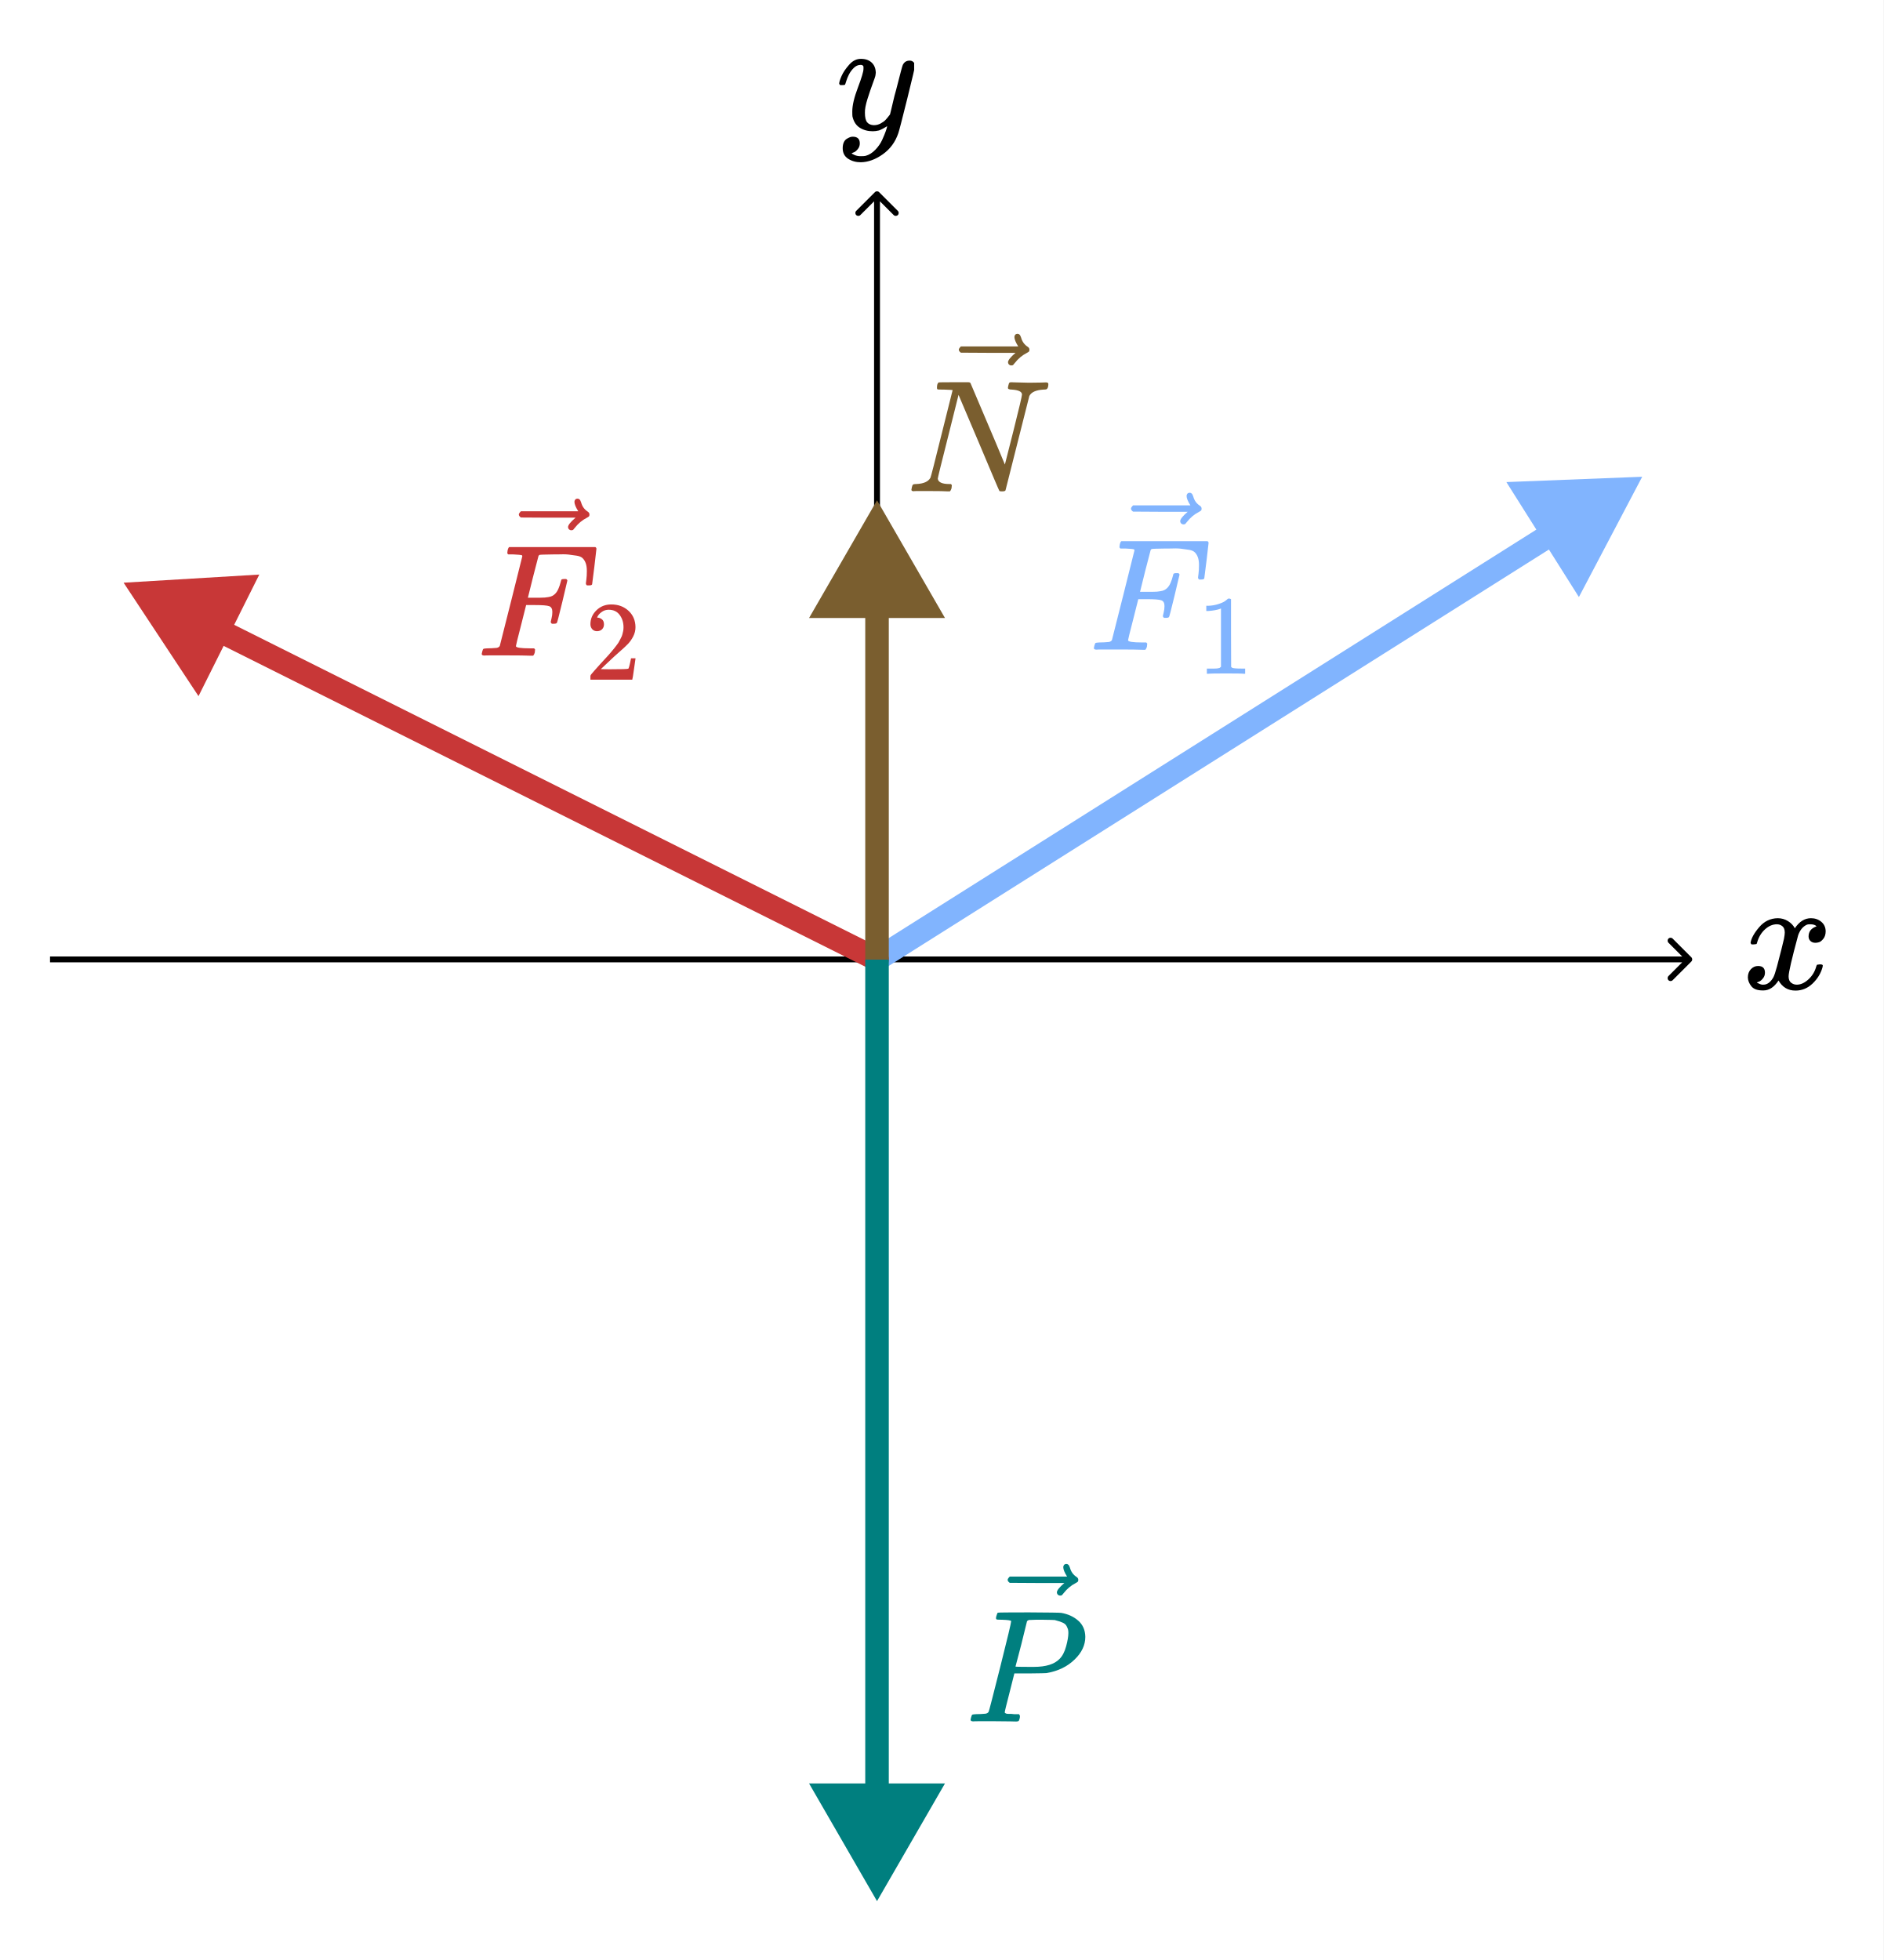
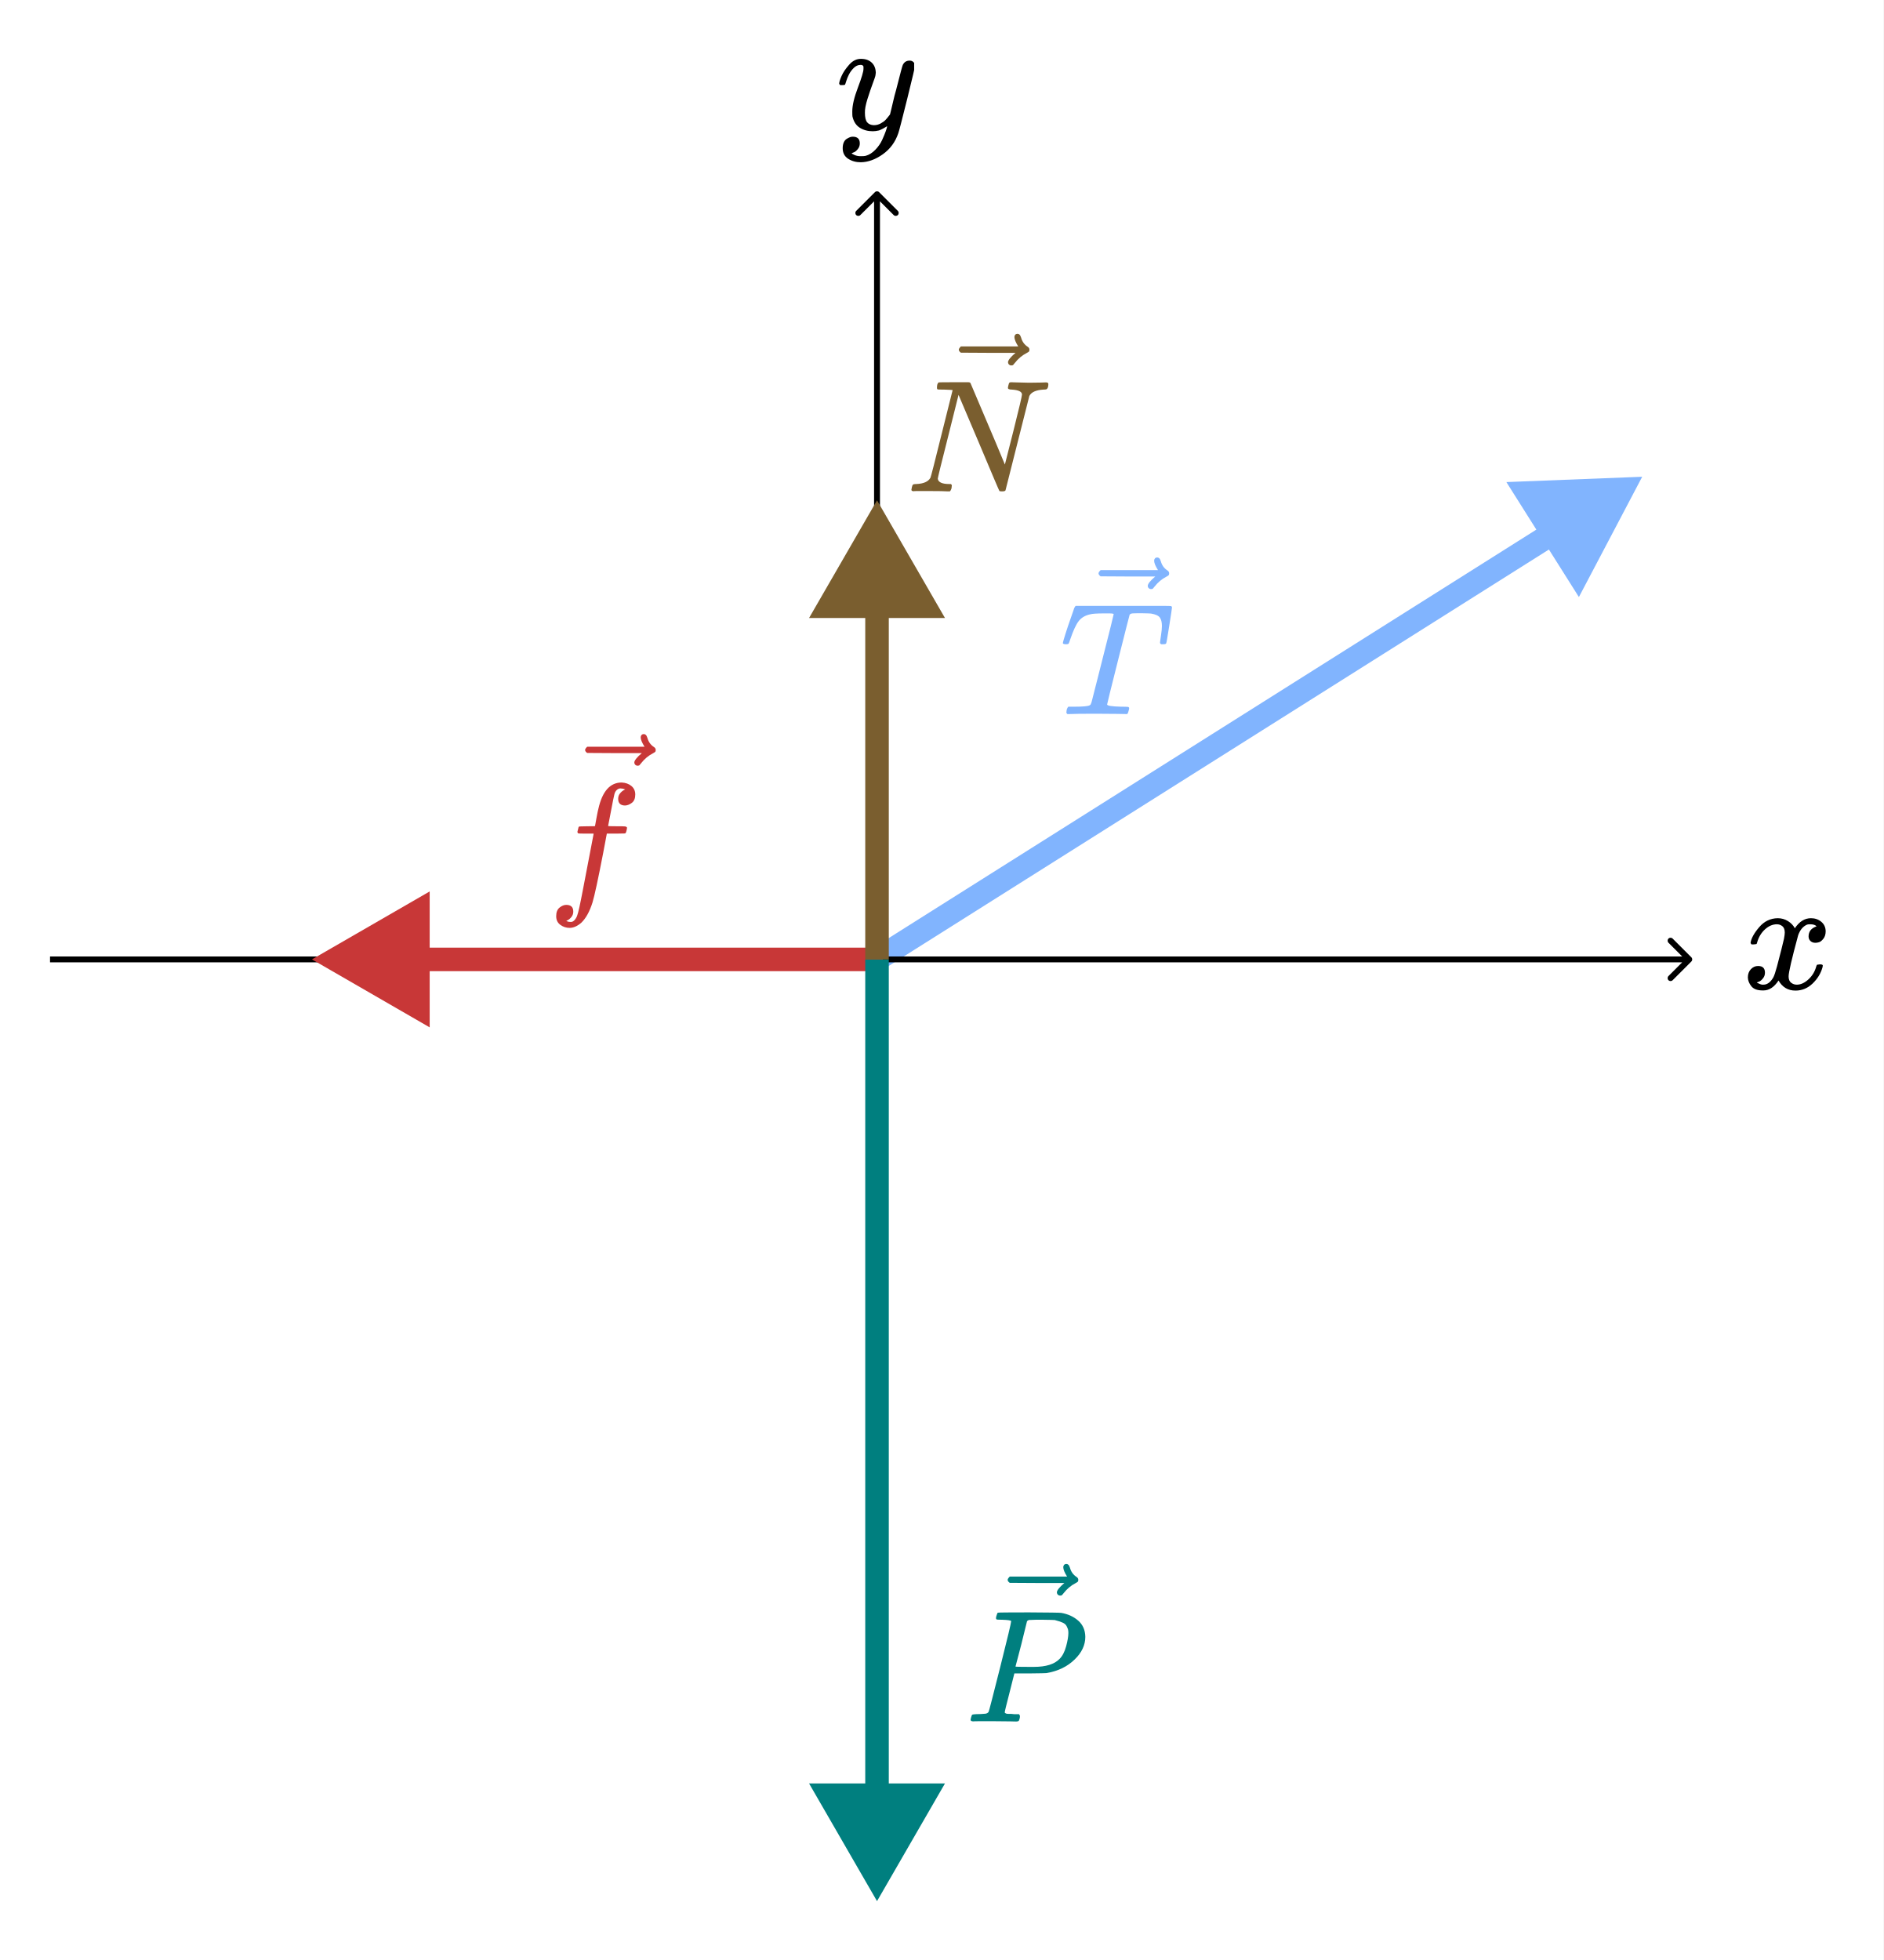
<svg xmlns="http://www.w3.org/2000/svg" width="320" height="333" viewBox="0 0 320 333" fill="none">
  <rect width="320" height="333" fill="white" />
+   <path d="M147.933 161.308C146.999 161.898 146.719 163.133 147.308 164.067C147.898 165.001 149.133 165.281 150.067 164.692L149 163L147.933 161.308ZM279 81L255.924 81.904L268.244 101.436L279 81ZM149 163L150.067 164.692L264.843 92.295L263.776 90.603L262.709 88.912L147.933 161.308L149 163Z" fill="#81B4FE" />
+   <g clip-path="url(#clip0_2230_427)">
+     <path d="M181.089 109.454C180.745 109.454 180.573 109.381 180.573 109.237C180.573 109.146 180.718 108.64 181.007 107.717C181.297 106.794 181.605 105.88 181.93 104.975L182.392 103.645C182.482 103.319 182.6 103.084 182.745 102.939H195.448H197.891C198.47 102.939 198.814 102.948 198.923 102.966C199.031 102.984 199.095 103.066 199.113 103.211C199.113 103.319 198.959 104.351 198.651 106.305C198.344 108.26 198.172 109.246 198.136 109.264C198.136 109.391 197.964 109.454 197.62 109.454C197.457 109.454 197.348 109.454 197.294 109.454C197.24 109.454 197.186 109.409 197.131 109.318L197.077 109.237C197.077 109.128 197.131 108.721 197.24 108.015C197.348 107.309 197.403 106.758 197.403 106.359C197.403 105.726 197.285 105.246 197.05 104.921C196.815 104.595 196.317 104.369 195.557 104.242C195.466 104.224 194.942 104.206 193.983 104.188C193.15 104.188 192.625 104.197 192.408 104.215C192.191 104.233 192.028 104.305 191.92 104.432C191.901 104.45 191.259 106.975 189.992 112.005C188.726 117.036 188.092 119.597 188.092 119.687C188.092 119.904 188.888 120.031 190.481 120.067C191.06 120.067 191.431 120.076 191.594 120.094C191.757 120.113 191.838 120.194 191.838 120.339C191.838 120.429 191.811 120.556 191.757 120.719C191.684 121.045 191.603 121.235 191.512 121.289L191.458 121.316C191.404 121.316 191.34 121.316 191.268 121.316C191.178 121.316 190.707 121.307 189.857 121.289C189.006 121.271 187.785 121.262 186.192 121.262C183.858 121.262 182.374 121.28 181.74 121.316H181.333C181.225 121.207 181.17 121.126 181.17 121.072C181.17 121.017 181.188 120.855 181.225 120.583C181.297 120.348 181.388 120.176 181.496 120.067H182.256H182.555C184.002 120.067 184.862 119.986 185.133 119.823C185.152 119.805 185.17 119.796 185.188 119.796C185.278 119.742 185.369 119.561 185.459 119.253C185.55 118.945 185.912 117.525 186.545 114.991C186.853 113.761 187.106 112.756 187.305 111.978C188.572 107.002 189.205 104.459 189.205 104.351C189.205 104.26 188.943 104.215 188.418 104.215H187.576C186.364 104.215 185.568 104.269 185.188 104.378C184.373 104.559 183.74 104.93 183.288 105.491C182.835 106.052 182.347 107.101 181.822 108.64C181.695 109.038 181.605 109.273 181.55 109.345C181.496 109.418 181.369 109.454 181.17 109.454H181.089Z" fill="#81B4FE" />
+     <path d="M196.081 95.257C196.081 95.113 196.126 94.986 196.217 94.877C196.307 94.769 196.443 94.715 196.624 94.715C196.75 94.715 196.859 94.76 196.949 94.85C197.04 94.923 197.13 95.094 197.221 95.366C197.402 96.035 197.773 96.551 198.334 96.913C198.533 97.04 198.632 97.203 198.632 97.402C198.632 97.565 198.605 97.673 198.551 97.728C198.497 97.782 198.37 97.863 198.171 97.972C197.393 98.37 196.714 98.94 196.135 99.682C196.099 99.718 196.054 99.772 195.999 99.845C195.945 99.917 195.9 99.971 195.864 100.008C195.827 100.044 195.782 100.062 195.728 100.062C195.674 100.062 195.61 100.071 195.538 100.089C195.411 100.089 195.294 100.044 195.185 99.953C195.076 99.863 195.013 99.727 194.995 99.546C194.995 99.202 195.42 98.668 196.271 97.945H191.629L186.987 97.918C186.752 97.755 186.635 97.583 186.635 97.402C186.635 97.275 186.752 97.094 186.987 96.859H196.732C196.298 96.171 196.081 95.637 196.081 95.257Z" fill="#81B4FE" />
+   </g>
  <path d="M9 162.5H8.5V163.5H9V163V162.5ZM287.354 163.354C287.549 163.158 287.549 162.842 287.354 162.646L284.172 159.464C283.976 159.269 283.66 159.269 283.464 159.464C283.269 159.66 283.269 159.976 283.464 160.172L286.293 163L283.464 165.828C283.269 166.024 283.269 166.34 283.464 166.536C283.66 166.731 283.976 166.731 284.172 166.536L287.354 163.354ZM9 163V163.5H287V163V162.5H9V163Z" fill="black" />
-   <g clip-path="url(#clip0_2230_427)">
+   <g clip-path="url(#clip1_2230_427)">
    <path d="M297.412 160.155C297.538 159.395 298.027 158.517 298.878 157.521C299.728 156.526 300.778 156.019 302.027 156.001C302.66 156.001 303.239 156.164 303.764 156.49C304.289 156.816 304.678 157.223 304.931 157.711C305.691 156.571 306.605 156.001 307.673 156.001C308.343 156.001 308.922 156.2 309.411 156.598C309.899 156.997 310.153 157.531 310.171 158.2C310.171 158.725 310.044 159.15 309.791 159.476C309.537 159.802 309.293 160.001 309.058 160.073C308.822 160.146 308.614 160.182 308.433 160.182C308.089 160.182 307.809 160.082 307.592 159.883C307.375 159.684 307.266 159.422 307.266 159.096C307.266 158.263 307.718 157.693 308.623 157.386C308.424 157.15 308.062 157.033 307.537 157.033C307.302 157.033 307.13 157.051 307.022 157.087C306.334 157.377 305.827 157.974 305.501 158.879C304.416 162.878 303.873 165.213 303.873 165.883C303.873 166.389 304.017 166.751 304.307 166.969C304.596 167.186 304.913 167.294 305.257 167.294C305.927 167.294 306.587 166.996 307.239 166.398C307.89 165.801 308.334 165.068 308.569 164.2C308.623 164.019 308.678 163.919 308.732 163.901C308.786 163.883 308.931 163.865 309.166 163.847H309.275C309.546 163.847 309.682 163.919 309.682 164.064C309.682 164.082 309.664 164.181 309.628 164.362C309.338 165.394 308.777 166.308 307.945 167.104C307.112 167.901 306.144 168.299 305.04 168.299C303.773 168.299 302.814 167.729 302.162 166.589C301.42 167.711 300.57 168.272 299.611 168.272H299.448C298.561 168.272 297.927 168.036 297.547 167.566C297.167 167.095 296.968 166.598 296.95 166.073C296.95 165.494 297.122 165.023 297.466 164.661C297.81 164.299 298.217 164.118 298.688 164.118C299.466 164.118 299.855 164.498 299.855 165.258C299.855 165.62 299.746 165.937 299.529 166.208C299.312 166.48 299.104 166.661 298.905 166.751C298.706 166.842 298.588 166.887 298.552 166.887L298.47 166.914C298.47 166.932 298.525 166.969 298.633 167.023C298.742 167.077 298.887 167.141 299.068 167.213C299.249 167.285 299.42 167.312 299.583 167.294C300.235 167.294 300.796 166.887 301.266 166.073C301.429 165.783 301.637 165.168 301.891 164.227C302.144 163.286 302.398 162.308 302.651 161.295C302.904 160.281 303.049 159.684 303.085 159.503C303.176 159.015 303.221 158.662 303.221 158.444C303.221 157.938 303.085 157.576 302.814 157.359C302.542 157.141 302.235 157.033 301.891 157.033C301.167 157.033 300.488 157.322 299.855 157.902C299.221 158.481 298.778 159.223 298.525 160.128C298.488 160.29 298.443 160.381 298.389 160.399C298.335 160.417 298.19 160.435 297.955 160.453H297.575C297.466 160.345 297.412 160.245 297.412 160.155Z" fill="black" />
  </g>
  <path d="M149.354 32.646C149.158 32.451 148.842 32.451 148.646 32.646L145.464 35.828C145.269 36.024 145.269 36.34 145.464 36.535C145.66 36.731 145.976 36.731 146.172 36.535L149 33.707L151.828 36.535C152.024 36.731 152.34 36.731 152.536 36.535C152.731 36.34 152.731 36.024 152.536 35.828L149.354 32.646ZM148.5 311L148.5 311.5L149.5 311.5L149.5 311L149 311L148.5 311ZM149 33L148.5 33L148.5 311L149 311L149.5 311L149.5 33L149 33Z" fill="black" />
-   <g clip-path="url(#clip1_2230_427)">
+   <g clip-path="url(#clip2_2230_427)">
    <path d="M142.572 14.209C142.572 13.955 142.707 13.521 142.979 12.905C143.251 12.29 143.685 11.647 144.282 10.977C144.88 10.308 145.549 9.982 146.292 10C147.034 10 147.631 10.208 148.084 10.624C148.536 11.041 148.772 11.62 148.79 12.362C148.754 12.706 148.726 12.896 148.708 12.932C148.708 12.987 148.563 13.403 148.274 14.182C147.984 14.96 147.686 15.838 147.378 16.815C147.07 17.793 146.925 18.571 146.943 19.151C146.943 19.929 147.07 20.472 147.323 20.78C147.577 21.087 147.957 21.25 148.464 21.268C148.88 21.268 149.269 21.169 149.631 20.97C149.994 20.771 150.274 20.562 150.473 20.345C150.672 20.128 150.917 19.829 151.206 19.449C151.206 19.431 151.252 19.25 151.342 18.906C151.433 18.562 151.559 18.028 151.722 17.304C151.885 16.58 152.057 15.91 152.238 15.295C152.926 12.579 153.306 11.159 153.379 11.032C153.614 10.543 154.003 10.299 154.546 10.299C154.782 10.299 154.972 10.362 155.116 10.489C155.261 10.616 155.361 10.724 155.415 10.815C155.469 10.905 155.487 10.987 155.469 11.059C155.469 11.294 155.026 13.195 154.139 16.761C153.252 20.327 152.745 22.282 152.618 22.626C152.111 24.129 151.234 25.323 149.984 26.21C148.735 27.097 147.486 27.55 146.237 27.568C145.423 27.568 144.708 27.369 144.092 26.971C143.477 26.572 143.169 25.975 143.169 25.178C143.169 24.78 143.232 24.445 143.359 24.174C143.486 23.902 143.658 23.703 143.875 23.576C144.092 23.45 144.273 23.359 144.418 23.305C144.563 23.251 144.717 23.224 144.88 23.224C145.676 23.224 146.074 23.604 146.074 24.364C146.074 24.726 145.966 25.043 145.749 25.314C145.531 25.586 145.323 25.767 145.124 25.857C144.925 25.948 144.807 25.993 144.771 25.993L144.69 26.02C144.726 26.111 144.898 26.219 145.206 26.346C145.513 26.473 145.821 26.536 146.129 26.536H146.346C146.654 26.536 146.889 26.518 147.052 26.482C147.649 26.319 148.201 25.975 148.708 25.45C149.215 24.925 149.604 24.364 149.876 23.767C150.147 23.169 150.356 22.662 150.5 22.246C150.645 21.83 150.718 21.558 150.718 21.431L150.555 21.54C150.446 21.612 150.274 21.712 150.039 21.839C149.803 21.965 149.568 22.074 149.333 22.165C148.971 22.255 148.618 22.3 148.274 22.3C147.441 22.3 146.708 22.101 146.074 21.703C145.441 21.305 145.025 20.662 144.825 19.775C144.807 19.648 144.798 19.368 144.798 18.933C144.798 17.901 145.115 16.553 145.749 14.887C146.382 13.222 146.699 12.163 146.699 11.711C146.699 11.693 146.699 11.674 146.699 11.656C146.699 11.493 146.699 11.385 146.699 11.331C146.699 11.276 146.663 11.213 146.59 11.14C146.518 11.068 146.418 11.032 146.292 11.032H146.183C145.767 11.032 145.387 11.204 145.043 11.548C144.699 11.892 144.427 12.263 144.228 12.661C144.029 13.059 143.875 13.439 143.766 13.801C143.658 14.164 143.585 14.363 143.549 14.399C143.513 14.435 143.368 14.453 143.115 14.453H142.735C142.626 14.345 142.572 14.263 142.572 14.209Z" fill="black" />
  </g>
-   <path d="M147.933 161.308C146.999 161.898 146.719 163.133 147.308 164.067C147.898 165.001 149.133 165.281 150.067 164.692L149 163L147.933 161.308ZM279 81L255.924 81.904L268.244 101.436L279 81ZM149 163L150.067 164.692L264.843 92.295L263.776 90.603L262.709 88.912L147.933 161.308L149 163Z" fill="#81B4FE" />
-   <g clip-path="url(#clip2_2230_427)">
-     <path d="M186.303 110.375C185.995 110.375 185.841 110.285 185.841 110.104C185.841 110.068 185.869 109.941 185.923 109.724C185.995 109.434 186.068 109.271 186.14 109.235C186.212 109.199 186.42 109.172 186.764 109.154C187.253 109.154 187.796 109.127 188.393 109.072C188.646 109.018 188.818 108.909 188.909 108.747C188.945 108.656 189.587 106.114 190.836 101.119C192.084 96.125 192.718 93.591 192.736 93.519C192.736 93.392 192.7 93.329 192.627 93.329C192.483 93.275 192.003 93.23 191.189 93.193H190.347C190.239 93.085 190.184 93.013 190.184 92.976C190.184 92.94 190.202 92.786 190.239 92.515C190.311 92.207 190.402 92.017 190.51 91.945H205.14C205.267 92.017 205.33 92.117 205.33 92.243C205.33 92.334 205.213 93.347 204.978 95.284C204.742 97.22 204.616 98.215 204.598 98.269C204.561 98.396 204.38 98.459 204.055 98.459H203.729C203.602 98.369 203.539 98.251 203.539 98.106C203.539 98.088 203.566 97.871 203.62 97.455C203.675 97.039 203.702 96.559 203.702 96.016C203.702 95.474 203.638 95.03 203.512 94.686C203.385 94.343 203.213 94.062 202.996 93.845C202.779 93.628 202.444 93.483 201.992 93.411C201.539 93.338 201.078 93.275 200.607 93.221C200.137 93.166 199.486 93.157 198.653 93.193H198.029C196.545 93.212 195.758 93.239 195.667 93.275C195.577 93.311 195.514 93.383 195.477 93.492C195.459 93.51 195.152 94.695 194.554 97.048L193.686 100.549H195.179C195.233 100.549 195.441 100.549 195.803 100.549C196.165 100.549 196.418 100.54 196.563 100.522C196.708 100.504 196.907 100.477 197.16 100.441C197.414 100.405 197.631 100.341 197.812 100.251C197.993 100.16 198.146 100.052 198.273 99.925C198.508 99.708 198.707 99.409 198.87 99.029C199.033 98.649 199.151 98.305 199.223 97.998C199.296 97.69 199.341 97.527 199.359 97.509C199.413 97.419 199.585 97.374 199.875 97.374H200.2C200.327 97.464 200.39 97.555 200.39 97.645C200.39 97.699 200.11 98.885 199.549 101.201C198.988 103.517 198.68 104.711 198.626 104.784C198.59 104.91 198.409 104.974 198.083 104.974H197.757C197.631 104.865 197.567 104.757 197.567 104.648C197.567 104.594 197.613 104.395 197.703 104.051C197.794 103.707 197.839 103.345 197.839 102.965C197.839 102.44 197.658 102.115 197.296 101.988C196.934 101.861 196.129 101.798 194.88 101.798H193.387L192.519 105.245C191.94 107.489 191.65 108.665 191.65 108.774C191.65 109.027 192.455 109.154 194.066 109.154H194.744C194.853 109.262 194.907 109.326 194.907 109.344C194.907 109.362 194.889 109.543 194.853 109.887C194.781 110.122 194.69 110.294 194.582 110.402H194.12C193.378 110.366 192.012 110.348 190.022 110.348C188.845 110.348 187.95 110.348 187.334 110.348C186.719 110.348 186.375 110.357 186.303 110.375Z" fill="#81B4FE" />
-     <path d="M201.593 84.263C201.593 84.118 201.638 83.992 201.728 83.883C201.819 83.775 201.955 83.72 202.136 83.72C202.262 83.72 202.371 83.766 202.461 83.856C202.552 83.928 202.642 84.1 202.733 84.372C202.914 85.041 203.285 85.557 203.846 85.919C204.045 86.046 204.144 86.209 204.144 86.408C204.144 86.57 204.117 86.679 204.063 86.733C204.009 86.788 203.882 86.869 203.683 86.978C202.905 87.376 202.226 87.946 201.647 88.688C201.611 88.724 201.566 88.778 201.511 88.85C201.457 88.923 201.412 88.977 201.376 89.013C201.339 89.049 201.294 89.068 201.24 89.068C201.186 89.068 201.122 89.077 201.05 89.095C200.923 89.095 200.806 89.049 200.697 88.959C200.588 88.869 200.525 88.733 200.507 88.552C200.507 88.208 200.932 87.674 201.783 86.951H197.141L192.5 86.923C192.264 86.76 192.147 86.588 192.147 86.408C192.147 86.281 192.264 86.1 192.5 85.865H202.244C201.81 85.177 201.593 84.643 201.593 84.263Z" fill="#81B4FE" />
-     <path d="M207.436 103.382L207.187 103.478C207.008 103.542 206.752 103.606 206.419 103.67C206.087 103.734 205.716 103.778 205.306 103.804H204.942V102.921H205.306C205.908 102.896 206.464 102.8 206.976 102.633C207.488 102.467 207.846 102.314 208.051 102.173C208.255 102.032 208.434 101.891 208.588 101.751C208.613 101.712 208.69 101.693 208.818 101.693C208.933 101.693 209.042 101.731 209.144 101.808V107.546L209.164 113.303C209.253 113.393 209.33 113.45 209.394 113.476C209.458 113.502 209.611 113.527 209.854 113.553C210.098 113.578 210.494 113.591 211.044 113.591H211.543V114.474H211.332C211.063 114.435 210.046 114.416 208.281 114.416C206.541 114.416 205.537 114.435 205.268 114.474H205.038V113.591H205.537C205.818 113.591 206.061 113.591 206.266 113.591C206.471 113.591 206.63 113.585 206.746 113.572C206.861 113.559 206.963 113.54 207.053 113.514C207.142 113.489 207.193 113.476 207.206 113.476C207.219 113.476 207.257 113.444 207.321 113.38C207.385 113.316 207.424 113.29 207.436 113.303V103.382Z" fill="#81B4FE" />
-   </g>
-   <path d="M148.106 164.789C149.094 165.283 150.295 164.882 150.789 163.894C151.283 162.906 150.882 161.705 149.894 161.211L149 163L148.106 164.789ZM21 99L33.725 118.272L44.053 97.616L21 99ZM149 163L149.894 161.211L37.994 105.261L37.1 107.05L36.205 108.839L148.106 164.789L149 163Z" fill="#C83737" />
+   <path d="M148 165C149.105 165 150 164.105 150 163C150 161.895 149.105 161 148 161V163V165ZM53 163L73 174.547V151.453L53 163ZM148 163V161H71V163V165H148V163Z" fill="#C83737" />
+   <path d="M96.203 156.477C96.239 156.477 96.293 156.496 96.366 156.532C96.438 156.568 96.537 156.595 96.664 156.613C96.791 156.631 96.899 156.64 96.99 156.64C97.225 156.64 97.442 156.523 97.641 156.288C97.84 156.052 97.985 155.79 98.076 155.5C98.257 155.012 98.564 153.628 98.998 151.348C99.433 149.068 99.849 146.896 100.247 144.834C100.645 142.771 100.844 141.73 100.844 141.712V141.631H99.568C98.718 141.631 98.266 141.613 98.211 141.577C98.139 141.522 98.103 141.432 98.103 141.305L98.293 140.545C98.329 140.455 98.401 140.41 98.51 140.41C98.618 140.41 99.044 140.4 99.785 140.382C100.654 140.382 101.088 140.373 101.088 140.355C101.088 140.319 101.17 139.867 101.333 138.998C101.495 138.13 101.604 137.605 101.658 137.424C102.328 134.438 103.649 132.946 105.621 132.946C106.29 132.982 106.842 133.181 107.277 133.543C107.711 133.905 107.928 134.384 107.928 134.981C107.928 135.633 107.738 136.103 107.358 136.393C106.978 136.682 106.598 136.836 106.218 136.854C105.422 136.854 105.024 136.474 105.024 135.714C105.024 135.37 105.123 135.072 105.322 134.818C105.521 134.565 105.739 134.375 105.974 134.248L106.218 134.113C105.929 134.004 105.657 133.95 105.404 133.95C105.187 133.95 104.979 134.04 104.78 134.221C104.581 134.402 104.445 134.655 104.372 134.981C104.246 135.506 104.101 136.212 103.938 137.098C103.775 137.985 103.631 138.736 103.504 139.351C103.377 139.966 103.314 140.292 103.314 140.328C103.314 140.364 103.811 140.382 104.807 140.382C105.621 140.382 106.091 140.391 106.218 140.41C106.345 140.428 106.444 140.482 106.517 140.572C106.535 140.645 106.517 140.799 106.462 141.034C106.408 141.269 106.363 141.414 106.327 141.468C106.29 141.559 106.209 141.604 106.082 141.604C105.956 141.604 105.467 141.613 104.617 141.631H103.097L102.472 144.942C101.604 149.43 100.998 152.234 100.654 153.356C100.165 154.894 99.532 156.034 98.754 156.776C98.085 157.355 97.424 157.645 96.773 157.645C96.194 157.645 95.669 157.473 95.198 157.129C94.728 156.785 94.493 156.297 94.493 155.663C94.493 154.994 94.683 154.505 95.063 154.198C95.443 153.89 95.823 153.736 96.203 153.736C96.999 153.736 97.397 154.116 97.397 154.876C97.397 155.22 97.297 155.518 97.098 155.772C96.899 156.025 96.682 156.215 96.447 156.342L96.203 156.477Z" fill="#C83737" />
+   <path d="M108.851 125.264C108.851 125.12 108.896 124.993 108.987 124.884C109.077 124.776 109.213 124.722 109.394 124.722C109.52 124.722 109.629 124.767 109.719 124.857C109.81 124.93 109.9 125.102 109.991 125.373C110.172 126.042 110.543 126.558 111.104 126.92C111.303 127.047 111.402 127.21 111.402 127.409C111.402 127.571 111.375 127.68 111.321 127.734C111.266 127.789 111.14 127.87 110.941 127.979C110.163 128.377 109.484 128.947 108.905 129.689C108.869 129.725 108.824 129.779 108.769 129.851C108.715 129.924 108.67 129.978 108.634 130.014C108.597 130.05 108.552 130.069 108.498 130.069C108.444 130.069 108.38 130.078 108.308 130.096C108.181 130.096 108.064 130.05 107.955 129.96C107.847 129.869 107.783 129.734 107.765 129.553C107.765 129.209 108.19 128.675 109.041 127.951H104.4L99.758 127.924C99.523 127.761 99.406 127.59 99.406 127.409C99.406 127.282 99.523 127.101 99.758 126.866H109.502C109.068 126.178 108.851 125.644 108.851 125.264Z" fill="#C83737" />
+   <path d="M149 323L160.547 303L137.453 303L149 323ZM149 163L147 163L147 305L149 305L151 305L151 163L149 163Z" fill="#007F7F" />
  <g clip-path="url(#clip3_2230_427)">
-     <path d="M82.303 111.375C81.995 111.375 81.841 111.285 81.841 111.104C81.841 111.068 81.869 110.941 81.923 110.724C81.995 110.434 82.068 110.271 82.14 110.235C82.212 110.199 82.421 110.172 82.764 110.154C83.253 110.154 83.796 110.127 84.393 110.072C84.646 110.018 84.818 109.909 84.909 109.747C84.945 109.656 85.587 107.114 86.836 102.119C88.084 97.125 88.718 94.591 88.736 94.519C88.736 94.392 88.7 94.329 88.627 94.329C88.483 94.275 88.003 94.23 87.189 94.193H86.347C86.239 94.085 86.184 94.013 86.184 93.976C86.184 93.94 86.203 93.786 86.239 93.515C86.311 93.207 86.401 93.017 86.51 92.945H101.14C101.267 93.017 101.33 93.117 101.33 93.243C101.33 93.334 101.213 94.347 100.978 96.284C100.742 98.22 100.616 99.215 100.598 99.269C100.561 99.396 100.38 99.459 100.055 99.459H99.729C99.602 99.369 99.539 99.251 99.539 99.106C99.539 99.088 99.566 98.871 99.62 98.455C99.675 98.039 99.702 97.559 99.702 97.016C99.702 96.474 99.638 96.03 99.512 95.686C99.385 95.343 99.213 95.062 98.996 94.845C98.779 94.628 98.444 94.483 97.992 94.411C97.539 94.338 97.078 94.275 96.607 94.221C96.137 94.166 95.486 94.157 94.653 94.193H94.029C92.545 94.212 91.758 94.239 91.667 94.275C91.577 94.311 91.513 94.383 91.477 94.492C91.459 94.51 91.152 95.695 90.555 98.048L89.686 101.549H91.179C91.233 101.549 91.441 101.549 91.803 101.549C92.165 101.549 92.418 101.54 92.563 101.522C92.708 101.504 92.907 101.477 93.16 101.441C93.414 101.405 93.631 101.341 93.812 101.251C93.993 101.16 94.146 101.052 94.273 100.925C94.508 100.708 94.707 100.409 94.87 100.029C95.033 99.649 95.151 99.305 95.223 98.998C95.296 98.69 95.341 98.527 95.359 98.509C95.413 98.419 95.585 98.374 95.875 98.374H96.2C96.327 98.464 96.39 98.555 96.39 98.645C96.39 98.699 96.11 99.885 95.549 102.201C94.988 104.517 94.68 105.711 94.626 105.784C94.59 105.91 94.409 105.974 94.083 105.974H93.757C93.631 105.865 93.567 105.757 93.567 105.648C93.567 105.594 93.613 105.395 93.703 105.051C93.794 104.707 93.839 104.345 93.839 103.965C93.839 103.44 93.658 103.115 93.296 102.988C92.934 102.861 92.129 102.798 90.88 102.798H89.387L88.519 106.245C87.94 108.489 87.65 109.665 87.65 109.774C87.65 110.027 88.455 110.154 90.066 110.154H90.745C90.853 110.262 90.907 110.326 90.907 110.344C90.907 110.362 90.889 110.543 90.853 110.887C90.781 111.122 90.69 111.294 90.582 111.402H90.12C89.378 111.366 88.012 111.348 86.022 111.348C84.845 111.348 83.95 111.348 83.334 111.348C82.719 111.348 82.375 111.357 82.303 111.375Z" fill="#C83737" />
-     <path d="M97.593 85.263C97.593 85.118 97.638 84.992 97.728 84.883C97.819 84.775 97.955 84.72 98.136 84.72C98.262 84.72 98.371 84.766 98.461 84.856C98.552 84.928 98.642 85.1 98.733 85.372C98.914 86.041 99.285 86.557 99.846 86.919C100.045 87.046 100.144 87.209 100.144 87.408C100.144 87.57 100.117 87.679 100.063 87.733C100.009 87.788 99.882 87.869 99.683 87.978C98.905 88.376 98.226 88.946 97.647 89.688C97.611 89.724 97.566 89.778 97.511 89.85C97.457 89.923 97.412 89.977 97.376 90.013C97.339 90.049 97.294 90.068 97.24 90.068C97.186 90.068 97.122 90.077 97.05 90.095C96.923 90.095 96.806 90.049 96.697 89.959C96.588 89.869 96.525 89.733 96.507 89.552C96.507 89.208 96.932 88.674 97.783 87.951H93.141L88.5 87.923C88.264 87.76 88.147 87.588 88.147 87.408C88.147 87.281 88.264 87.1 88.5 86.865H98.244C97.81 86.177 97.593 85.643 97.593 85.263Z" fill="#C83737" />
-     <path d="M101.441 107.241C101.095 107.241 100.82 107.126 100.615 106.896C100.411 106.665 100.308 106.384 100.308 106.051C100.308 105.143 100.647 104.356 101.326 103.691C102.004 103.026 102.848 102.693 103.859 102.693C105.023 102.693 105.995 103.051 106.776 103.768C107.556 104.484 107.953 105.412 107.965 106.55C107.965 107.1 107.837 107.625 107.582 108.124C107.326 108.623 107.019 109.058 106.66 109.429C106.302 109.8 105.79 110.273 105.125 110.849C104.665 111.246 104.025 111.834 103.206 112.615L102.074 113.689L103.532 113.708C105.541 113.708 106.609 113.676 106.737 113.612C106.827 113.587 106.98 113.018 107.198 111.904V111.847H107.965V111.904C107.953 111.943 107.869 112.525 107.716 113.651C107.562 114.777 107.466 115.365 107.428 115.416V115.474H100.308V115.109V114.879C100.308 114.789 100.347 114.693 100.424 114.591C100.5 114.489 100.692 114.265 100.999 113.919C101.37 113.51 101.69 113.152 101.959 112.845C102.074 112.717 102.291 112.48 102.611 112.135C102.931 111.789 103.149 111.553 103.264 111.425C103.379 111.297 103.564 111.086 103.82 110.791C104.076 110.497 104.255 110.28 104.358 110.139C104.46 109.998 104.607 109.806 104.799 109.563C104.991 109.32 105.125 109.115 105.202 108.949C105.279 108.783 105.375 108.597 105.49 108.393C105.605 108.188 105.688 107.983 105.739 107.779C105.79 107.574 105.835 107.382 105.874 107.203C105.912 107.024 105.931 106.813 105.931 106.57C105.931 105.764 105.714 105.066 105.279 104.478C104.844 103.889 104.223 103.595 103.417 103.595C102.995 103.595 102.624 103.704 102.304 103.921C101.984 104.139 101.761 104.35 101.633 104.555C101.505 104.759 101.441 104.881 101.441 104.919C101.441 104.932 101.473 104.938 101.537 104.938C101.767 104.938 102.004 105.028 102.247 105.207C102.49 105.386 102.611 105.68 102.611 106.09C102.611 106.41 102.509 106.678 102.304 106.896C102.1 107.113 101.812 107.228 101.441 107.241Z" fill="#C83737" />
-   </g>
-   <path d="M149 323L160.547 303L137.453 303L149 323ZM149 163L147 163L147 305L149 305L151 305L151 163L149 163Z" fill="#007F7F" />
-   <g clip-path="url(#clip4_2230_427)">
    <path d="M171.791 275.434C171.791 275.308 171.276 275.226 170.244 275.19C169.81 275.19 169.529 275.181 169.402 275.163C169.276 275.145 169.212 275.054 169.212 274.891C169.212 274.873 169.23 274.774 169.267 274.593C169.375 274.231 169.457 274.032 169.511 273.996C169.565 273.959 171.321 273.941 174.778 273.941C178.216 273.959 180.053 273.987 180.289 274.023C181.447 274.222 182.415 274.665 183.193 275.353C183.972 276.041 184.37 276.955 184.388 278.095C184.388 279.489 183.791 280.764 182.596 281.923C181.347 283.153 179.737 283.932 177.764 284.257C177.637 284.276 176.687 284.294 174.913 284.312H172.334L171.52 287.542C170.977 289.642 170.706 290.755 170.706 290.882C170.706 290.954 170.715 290.999 170.733 291.017C170.751 291.035 170.814 291.072 170.923 291.126C171.031 291.18 171.185 291.198 171.384 291.18C171.583 291.162 171.882 291.18 172.28 291.234H173.122C173.23 291.397 173.285 291.497 173.285 291.533C173.285 291.823 173.221 292.094 173.095 292.348C173.004 292.438 172.859 292.483 172.66 292.483C172.606 292.483 172.271 292.474 171.656 292.456C171.04 292.438 170.135 292.429 168.941 292.429C167.819 292.429 166.959 292.429 166.362 292.429C165.765 292.429 165.439 292.438 165.385 292.456C165.059 292.456 164.896 292.366 164.896 292.185C164.896 292.148 164.923 292.022 164.977 291.805C165.05 291.515 165.122 291.352 165.194 291.316C165.267 291.28 165.475 291.253 165.819 291.234C166.308 291.234 166.851 291.207 167.448 291.153C167.701 291.099 167.873 290.99 167.964 290.827C168.018 290.755 168.669 288.239 169.918 283.28C171.167 278.321 171.791 275.706 171.791 275.434ZM181.51 277.443C181.51 277.208 181.492 277.018 181.456 276.873C181.42 276.729 181.338 276.529 181.212 276.276C181.085 276.023 180.859 275.824 180.533 275.679C180.207 275.534 179.764 275.389 179.203 275.244C179.076 275.226 178.352 275.208 177.031 275.19C176.723 275.19 176.407 275.19 176.081 275.19C175.755 275.19 175.493 275.199 175.293 275.217C175.094 275.235 174.986 275.235 174.968 275.217C174.732 275.235 174.57 275.317 174.479 275.462C174.443 275.57 174.271 276.267 173.963 277.552C173.656 278.837 173.339 280.086 173.013 281.298C172.687 282.511 172.524 283.126 172.524 283.144C172.524 283.181 173.257 283.199 174.723 283.199H175.049H175.674C177.701 283.199 179.148 282.746 180.017 281.841C180.506 281.353 180.877 280.638 181.13 279.697C181.384 278.756 181.51 278.004 181.51 277.443Z" fill="#007F7F" />
    <path d="M180.642 266.259C180.642 266.114 180.687 265.987 180.777 265.878C180.868 265.77 181.004 265.716 181.185 265.716C181.311 265.716 181.42 265.761 181.51 265.851C181.601 265.924 181.691 266.096 181.782 266.367C181.963 267.037 182.334 267.553 182.895 267.915C183.094 268.041 183.193 268.204 183.193 268.403C183.193 268.566 183.166 268.675 183.112 268.729C183.058 268.783 182.931 268.865 182.732 268.973C181.954 269.371 181.275 269.942 180.696 270.684C180.66 270.72 180.614 270.774 180.56 270.846C180.506 270.919 180.461 270.973 180.424 271.009C180.388 271.046 180.343 271.064 180.289 271.064C180.234 271.064 180.171 271.073 180.099 271.091C179.972 271.091 179.854 271.046 179.746 270.955C179.637 270.865 179.574 270.729 179.556 270.548C179.556 270.204 179.981 269.67 180.832 268.946H176.189L171.547 268.919C171.312 268.756 171.194 268.584 171.194 268.403C171.194 268.276 171.312 268.096 171.547 267.86H181.293C180.859 267.172 180.642 266.639 180.642 266.259Z" fill="#007F7F" />
  </g>
-   <g clip-path="url(#clip5_2230_427)">
+   <g clip-path="url(#clip4_2230_427)">
    <path d="M160.353 66.19C160.298 66.19 160.226 66.19 160.136 66.19C159.683 66.19 159.412 66.181 159.321 66.163C159.231 66.145 159.185 66.045 159.185 65.864C159.185 65.376 159.285 65.077 159.484 64.968C159.52 64.95 160.398 64.941 162.117 64.941C163.511 64.941 164.307 64.941 164.507 64.941C164.706 64.941 164.832 64.996 164.887 65.104C168.706 74.081 170.651 78.687 170.724 78.923L172.19 73.14C173.149 69.321 173.628 67.285 173.628 67.032C173.628 66.543 173.049 66.262 171.891 66.19C171.457 66.19 171.239 66.091 171.239 65.891C171.239 65.855 171.257 65.747 171.294 65.566C171.366 65.276 171.42 65.104 171.457 65.05C171.493 64.996 171.583 64.959 171.728 64.941C171.782 64.941 172.063 64.95 172.57 64.968C173.076 64.986 173.828 65.004 174.823 65.023C175.728 65.023 176.416 65.014 176.886 64.996C177.357 64.977 177.628 64.968 177.701 64.968C177.972 64.968 178.108 65.059 178.108 65.24C178.108 65.638 178.036 65.909 177.891 66.054C177.855 66.145 177.656 66.19 177.294 66.19C176.009 66.262 175.203 66.624 174.877 67.276L170.832 83.294C170.796 83.42 170.606 83.484 170.262 83.484C170.009 83.484 169.855 83.466 169.801 83.429C169.746 83.375 168.579 80.633 166.298 75.203L162.85 67.086L161.086 74.145C159.909 78.778 159.321 81.176 159.321 81.339C159.412 81.936 160.063 82.235 161.276 82.235H161.547C161.656 82.325 161.71 82.398 161.71 82.452C161.71 82.506 161.692 82.678 161.656 82.968C161.584 83.203 161.493 83.375 161.384 83.484H161.032C160.47 83.448 159.493 83.429 158.099 83.429C157.593 83.429 157.131 83.429 156.715 83.429C156.299 83.429 155.964 83.429 155.71 83.429C155.457 83.429 155.303 83.439 155.249 83.457C154.977 83.457 154.842 83.375 154.842 83.212C154.842 83.14 154.869 82.995 154.923 82.778C154.977 82.561 155.023 82.434 155.059 82.398C155.095 82.289 155.303 82.235 155.683 82.235C156.914 82.181 157.71 81.828 158.072 81.176C158.145 81.067 158.787 78.561 160 73.656L161.846 66.272C161.81 66.253 161.312 66.226 160.353 66.19Z" fill="#7A5E2F" />
    <path d="M172.342 57.258C172.342 57.113 172.387 56.987 172.477 56.878C172.568 56.769 172.704 56.715 172.885 56.715C173.011 56.715 173.12 56.76 173.21 56.851C173.301 56.923 173.391 57.095 173.482 57.367C173.663 58.036 174.034 58.552 174.595 58.914C174.794 59.041 174.894 59.204 174.894 59.403C174.894 59.566 174.866 59.674 174.812 59.729C174.758 59.783 174.631 59.864 174.432 59.973C173.654 60.371 172.975 60.941 172.396 61.683C172.36 61.719 172.314 61.774 172.26 61.846C172.206 61.919 172.161 61.973 172.124 62.009C172.088 62.045 172.043 62.063 171.989 62.063C171.934 62.063 171.871 62.072 171.799 62.091C171.672 62.091 171.554 62.045 171.446 61.955C171.337 61.864 171.274 61.729 171.256 61.548C171.256 61.204 171.681 60.67 172.532 59.946H167.889L163.247 59.919C163.012 59.756 162.894 59.584 162.894 59.403C162.894 59.276 163.012 59.095 163.247 58.86H172.993C172.559 58.172 172.342 57.638 172.342 57.258Z" fill="#7A5E2F" />
  </g>
  <path d="M149 85L137.453 105L160.547 105L149 85ZM149 163L151 163L151 103L149 103L147 103L147 163L149 163Z" fill="#7A5E2F" />
  <defs>
    <clipPath id="clip0_2230_427">
+       <rect width="19.116" height="29.316" fill="white" transform="translate(180 92)" />
+     </clipPath>
+     <clipPath id="clip1_2230_427">
      <rect width="15.528" height="12.3" fill="white" transform="translate(296 156)" />
    </clipPath>
-     <clipPath id="clip1_2230_427">
+     <clipPath id="clip2_2230_427">
      <rect width="13.308" height="17.568" fill="white" transform="translate(142 10)" />
    </clipPath>
-     <clipPath id="clip2_2230_427">
-       <rect width="29.304" height="33.48" fill="white" transform="translate(185 81)" />
-     </clipPath>
    <clipPath id="clip3_2230_427">
-       <rect width="29.304" height="33.48" fill="white" transform="translate(81 82)" />
+       <rect width="20.388" height="29.484" fill="white" transform="translate(164 263)" />
    </clipPath>
    <clipPath id="clip4_2230_427">
-       <rect width="20.388" height="29.484" fill="white" transform="translate(164 263)" />
-     </clipPath>
-     <clipPath id="clip5_2230_427">
      <rect width="24.108" height="29.484" fill="white" transform="translate(154 54)" />
    </clipPath>
  </defs>
</svg>
